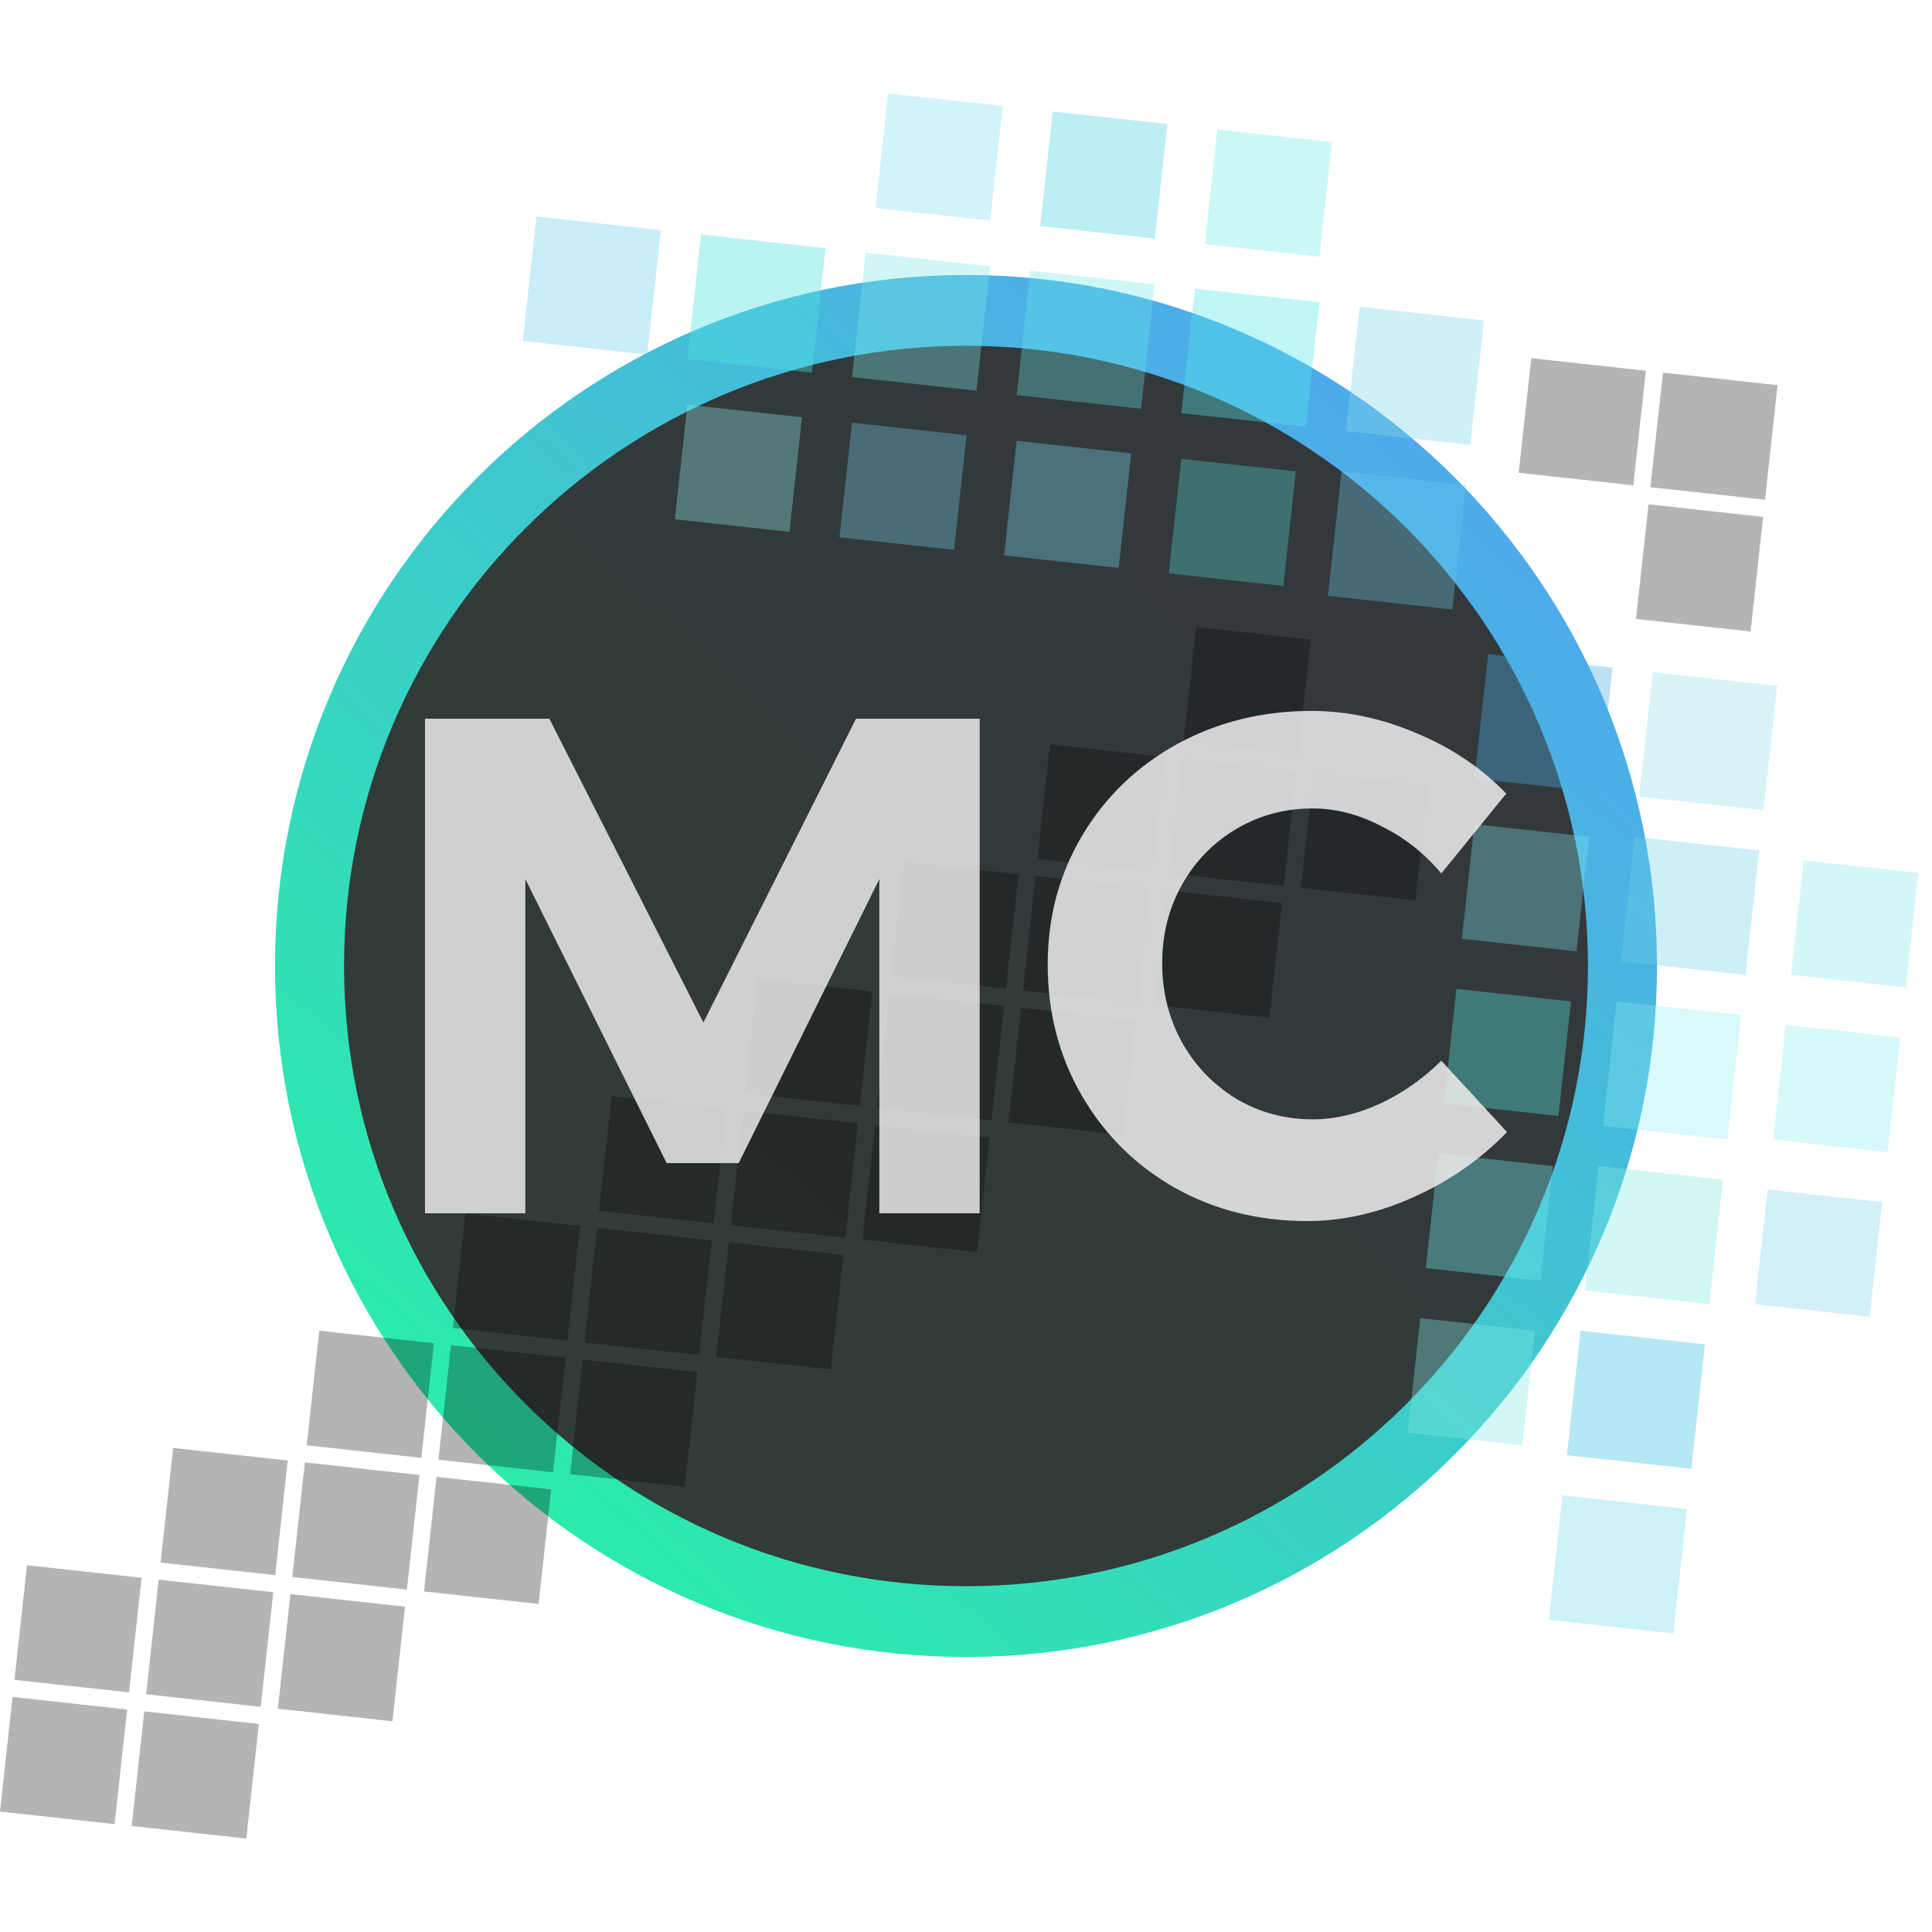
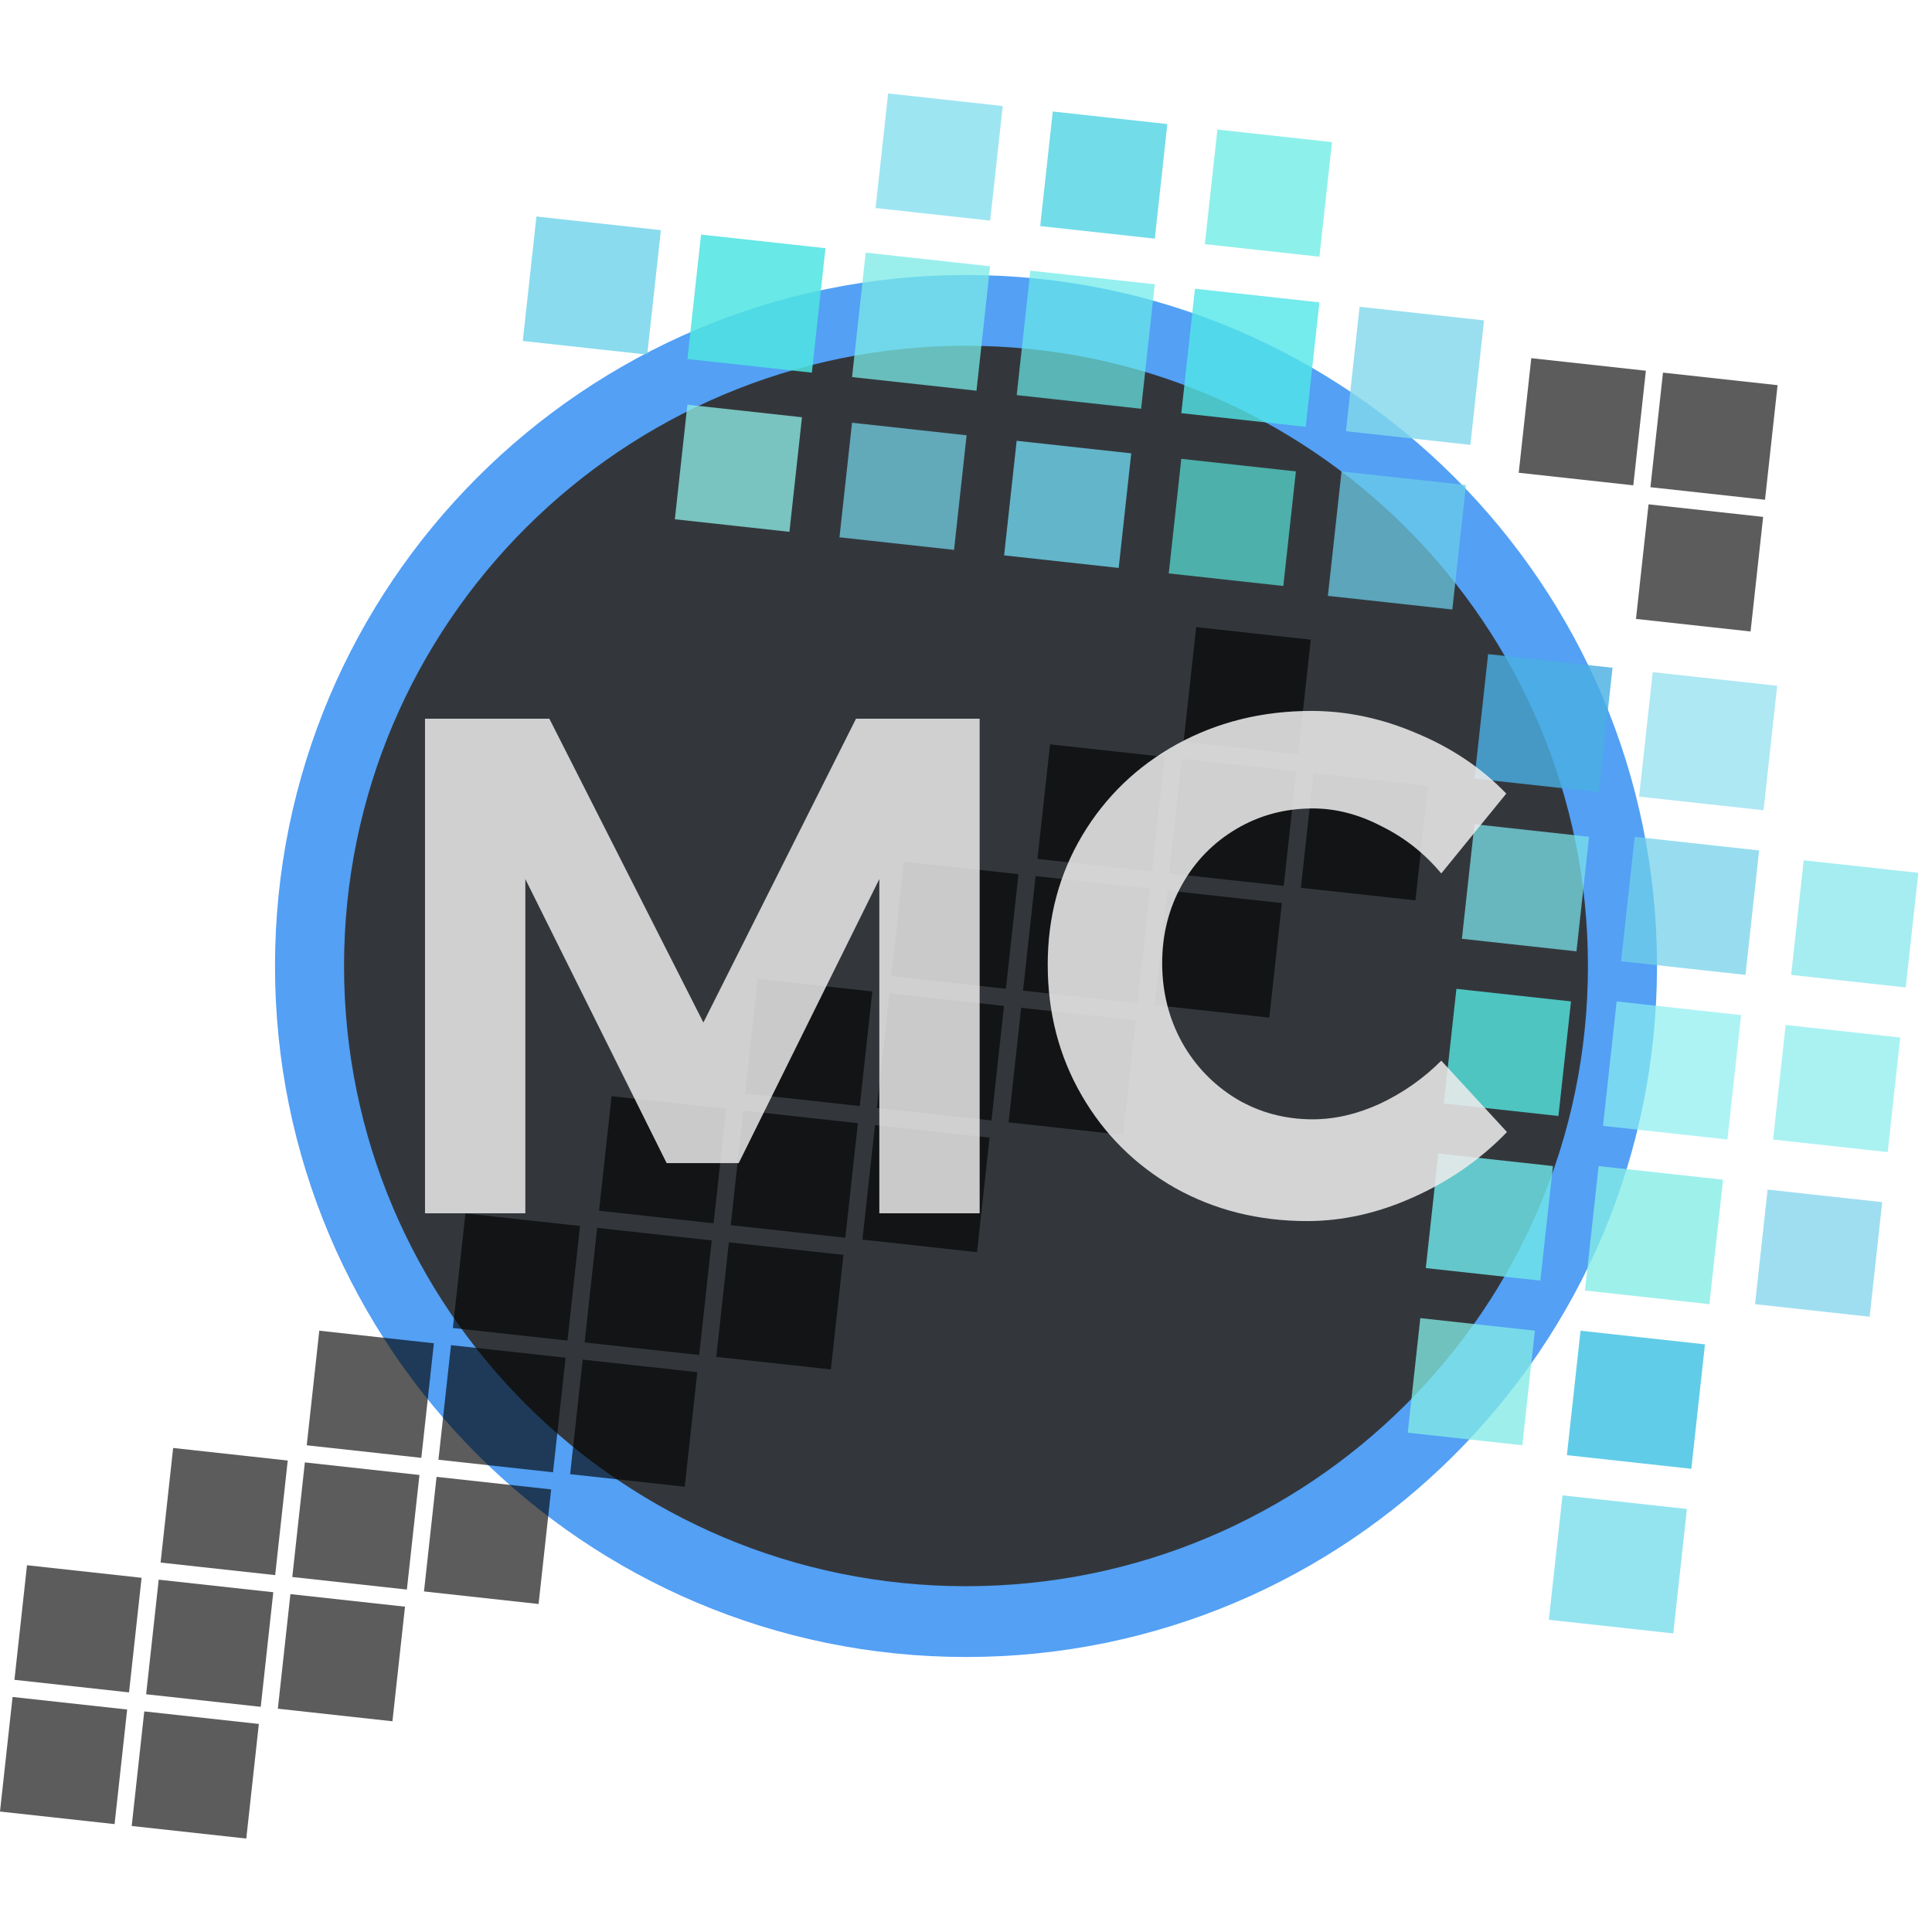
- <svg xmlns="http://www.w3.org/2000/svg" xmlns:ns1="http://www.openswatchbook.org/uri/2009/osb" xmlns:xlink="http://www.w3.org/1999/xlink" id="Layer_1" viewBox="0 0 131.25 131.25" height="140" width="140" version="1.1">
+ <svg xmlns="http://www.w3.org/2000/svg" xmlns:ns1="http://www.openswatchbook.org/uri/2009/osb" id="Layer_1" viewBox="0 0 131.25 131.25" height="140" width="140" version="1.1">
  <defs id="defs4221">
    <linearGradient id="linearGradient4964" ns1:paint="solid">
      <stop style="stop-color:#0e5001;stop-opacity:1;;opacity:0.961" offset="0" id="stop4962" />
    </linearGradient>
    <clipPath clipPathUnits="userSpaceOnUse" id="clipPath4615">
      <circle style="opacity:0.996;fill:#13f102;fill-opacity:1;stroke:none;stroke-width:0.922;stroke-linecap:square;stroke-linejoin:miter;stroke-miterlimit:4;stroke-dasharray:none;stroke-opacity:1" id="circle4617" cx="70" cy="70" r="46.943" transform="rotate(47.69349)" />
    </clipPath>
    <linearGradient spreadMethod="pad" x1="598.44" x2="535.22" gradientTransform="matrix(1.4727,0,0,2.2155,-235.17,-536.78)" y1="560.7" gradientUnits="userSpaceOnUse" y2="601.17" id="BlueGreenGradient-3">
      <stop style="stop-color:#1ffa9b;stop-opacity:1;opacity:0.969" offset="0" stop-color="#f28317" id="stop12523" />
      <stop style="stop-color:#509ef5;stop-opacity:1;opacity:0.989" offset="1" stop-color="#f8fa1f" id="stop12525" />
    </linearGradient>
-     <linearGradient xlink:href="#BlueGreenGradient-3" id="linearGradient4603-216" x1="-67.741" y1="98.779" x2="56.732" y2="98.334" gradientUnits="userSpaceOnUse" gradientTransform="matrix(1.037066,0,0,1,-2.533236,0)" />
  </defs>
  <g id="layer5" style="display:inline;opacity:0.989" transform="translate(-17.6764,20.54466)" />
  <g id="layer4" style="display:inline;opacity:0.999" transform="translate(-17.6764,20.54466)" />
  <g id="layer3" transform="translate(-17.6764,20.54466)">
-     <path transform="rotate(-47.69349,-21.53721,-27.50573)" style="opacity:0.978;fill:url(#linearGradient4603-216);fill-opacity:1.0;stroke:none;stroke-width:0.962;stroke-linecap:square;stroke-linejoin:miter;stroke-miterlimit:4;stroke-dasharray:none;stroke-opacity:1" d="M -75.375,96.598 -2.294,30.5 65.473,105.165 -7.369,171.174 Z" id="rect4585" clip-path="url(#clipPath4615)" />
+     <path transform="rotate(-47.69349,-21.53721,-27.50573)" style="opacity:0.978;fill:#509ef5;fill-opacity:1;stroke:none;stroke-width:0.962;stroke-linecap:square;stroke-linejoin:miter;stroke-miterlimit:4;stroke-dasharray:none;stroke-opacity:1" d="M -75.375,96.598 -2.294,30.5 65.473,105.165 -7.369,171.174 Z" id="rect4585" clip-path="url(#clipPath4615)" />
  </g>
  <g id="layer2" transform="translate(-17.6764,20.54466)">
    <ellipse cy="45.08" cx="83.301" id="path4670" style="opacity:0.967;fill:#313030;fill-opacity:0.968;stroke:none;stroke-width:0.922;stroke-linecap:square;stroke-linejoin:miter;stroke-miterlimit:4;stroke-dasharray:none;stroke-opacity:1" rx="42.252" ry="42.134" />
  </g>
  <g id="layer10" transform="translate(5.381034,43.60209)" style="display:inline">
    <g style="display:inline;opacity:0.973" id="g14325" transform="rotate(-70.89588,132.0435,-27.86217)" />
-     <g style="display:inline;opacity:0.464" id="g14445" transform="rotate(6.25701,-690.6843,-768.7015)">
+     <g style="display:inline;opacity:1" id="g14445" transform="rotate(6.25701,-690.6843,-768.7015)">
      <rect style="display:inline;opacity:0.786;fill:#59e7de;fill-opacity:0.863;stroke:none;stroke-width:0.365;stroke-linecap:square;stroke-linejoin:miter;stroke-miterlimit:4;stroke-dasharray:none;stroke-opacity:1" id="rect5637-5" width="7.831" height="7.831" x="152.735" y="-100.373" />
      <rect style="display:inline;opacity:0.817;fill:#68e8e7;fill-opacity:0.863;stroke:none;stroke-width:0.397;stroke-linecap:square;stroke-linejoin:miter;stroke-miterlimit:4;stroke-dasharray:none;stroke-opacity:1" id="rect5637-35" width="8.504" height="8.505" x="141.147" y="-111.962" />
      <rect style="display:inline;opacity:0.86;fill:#7be2eb;fill-opacity:0.863;stroke:none;stroke-width:0.365;stroke-linecap:square;stroke-linejoin:miter;stroke-miterlimit:4;stroke-dasharray:none;stroke-opacity:1" id="rect5637-62" width="7.831" height="7.831" x="175.237" y="-77.87" />
      <rect style="display:inline;opacity:0.811;fill:#8beeef;fill-opacity:0.863;stroke:none;stroke-width:0.397;stroke-linecap:square;stroke-linejoin:miter;stroke-miterlimit:4;stroke-dasharray:none;stroke-opacity:1" id="rect5637-9" width="8.504" height="8.505" x="186.151" y="-66.955" />
      <rect style="display:inline;opacity:0.87;fill:#7aeae6;fill-opacity:0.863;stroke:none;stroke-width:0.397;stroke-linecap:square;stroke-linejoin:miter;stroke-miterlimit:4;stroke-dasharray:none;stroke-opacity:1" id="rect5637-1" width="8.504" height="8.505" x="129.895" y="-111.962" />
      <rect style="display:inline;opacity:0.991;fill:#4fe4e2;fill-opacity:0.863;stroke:none;stroke-width:0.397;stroke-linecap:square;stroke-linejoin:miter;stroke-miterlimit:4;stroke-dasharray:none;stroke-opacity:1" id="rect5637" width="8.504" height="8.505" x="118.644" y="-111.962" />
      <rect style="display:inline;opacity:0.908;fill:#83ebe5;fill-opacity:0.863;stroke:none;stroke-width:0.397;stroke-linecap:square;stroke-linejoin:miter;stroke-miterlimit:4;stroke-dasharray:none;stroke-opacity:1" id="rect5637-2" width="8.504" height="8.505" x="186.151" y="-55.703" />
      <rect style="display:inline;opacity:0.97;fill:#43c3e3;fill-opacity:0.863;stroke:none;stroke-width:0.397;stroke-linecap:square;stroke-linejoin:miter;stroke-miterlimit:4;stroke-dasharray:none;stroke-opacity:1" id="rect5637-70" width="8.504" height="8.505" x="186.151" y="-44.451" />
      <rect style="display:inline;opacity:0.848;fill:#6bcce9;fill-opacity:0.863;stroke:none;stroke-width:0.397;stroke-linecap:square;stroke-linejoin:miter;stroke-miterlimit:4;stroke-dasharray:none;stroke-opacity:1" id="rect5637-93" width="8.504" height="8.505" x="163.649" y="-100.71" />
      <rect style="display:inline;opacity:0.944;fill:#4aafe3;fill-opacity:0.863;stroke:none;stroke-width:0.397;stroke-linecap:square;stroke-linejoin:miter;stroke-miterlimit:4;stroke-dasharray:none;stroke-opacity:1" id="rect5637-6" width="8.504" height="8.505" x="174.9" y="-89.458" />
      <rect style="display:inline;opacity:0.933;fill:#53e5e7;fill-opacity:0.863;stroke:none;stroke-width:0.397;stroke-linecap:square;stroke-linejoin:miter;stroke-miterlimit:4;stroke-dasharray:none;stroke-opacity:1" id="rect5637-0" width="8.504" height="8.505" x="152.398" y="-111.962" />
      <rect style="display:inline;opacity:0.85;fill:#72d0e8;fill-opacity:0.863;stroke:none;stroke-width:0.397;stroke-linecap:square;stroke-linejoin:miter;stroke-miterlimit:4;stroke-dasharray:none;stroke-opacity:1" id="rect5637-626" width="8.504" height="8.505" x="186.151" y="-78.206" />
      <rect style="display:inline;opacity:0.898;fill:#49d3e3;fill-opacity:0.863;stroke:none;stroke-width:0.365;stroke-linecap:square;stroke-linejoin:miter;stroke-miterlimit:4;stroke-dasharray:none;stroke-opacity:1" id="rect5637-18" width="7.831" height="7.831" x="141.483" y="-122.877" />
      <rect style="display:inline;opacity:0.907;fill:#83dded;fill-opacity:0.863;stroke:none;stroke-width:0.365;stroke-linecap:square;stroke-linejoin:miter;stroke-miterlimit:4;stroke-dasharray:none;stroke-opacity:1" id="rect5637-79" width="7.831" height="7.831" x="130.232" y="-122.877" />
      <rect style="display:inline;opacity:0.952;fill:#6dcfe7;fill-opacity:0.863;stroke:none;stroke-width:0.365;stroke-linecap:square;stroke-linejoin:miter;stroke-miterlimit:4;stroke-dasharray:none;stroke-opacity:1" id="rect5637-20" width="7.831" height="7.831" x="141.483" y="-100.373" />
      <rect style="display:inline;opacity:0.828;fill:#74d6ec;fill-opacity:0.863;stroke:none;stroke-width:0.365;stroke-linecap:square;stroke-linejoin:miter;stroke-miterlimit:4;stroke-dasharray:none;stroke-opacity:1" id="rect5637-23" width="7.831" height="7.831" x="130.232" y="-100.373" />
      <rect style="display:inline;opacity:0.925;fill:#55e9e3;fill-opacity:0.863;stroke:none;stroke-width:0.365;stroke-linecap:square;stroke-linejoin:miter;stroke-miterlimit:4;stroke-dasharray:none;stroke-opacity:1" id="rect5637-75" width="7.831" height="7.831" x="175.237" y="-66.618" />
      <rect style="display:inline;opacity:0.951;fill:#6ee5ea;fill-opacity:0.863;stroke:none;stroke-width:0.365;stroke-linecap:square;stroke-linejoin:miter;stroke-miterlimit:4;stroke-dasharray:none;stroke-opacity:1" id="rect5637-92" width="7.831" height="7.831" x="175.237" y="-55.366" />
      <rect style="display:inline;opacity:0.926;fill:#87d5ec;fill-opacity:0.863;stroke:none;stroke-width:0.365;stroke-linecap:square;stroke-linejoin:miter;stroke-miterlimit:4;stroke-dasharray:none;stroke-opacity:1" id="rect5637-28" width="7.831" height="7.831" x="197.739" y="-55.366" />
      <rect style="display:inline;opacity:0.814;fill:#85ebec;fill-opacity:0.863;stroke:none;stroke-width:0.365;stroke-linecap:square;stroke-linejoin:miter;stroke-miterlimit:4;stroke-dasharray:none;stroke-opacity:1" id="rect5637-97" width="7.831" height="7.831" x="197.739" y="-66.618" />
      <rect style="display:inline;opacity:0.946;fill:#83d8eb;fill-opacity:0.863;stroke:none;stroke-width:0.397;stroke-linecap:square;stroke-linejoin:miter;stroke-miterlimit:4;stroke-dasharray:none;stroke-opacity:1" id="rect5637-3" width="8.504" height="8.505" x="163.649" y="-111.962" />
      <rect style="display:inline;opacity:0.829;fill:#8ddeee;fill-opacity:0.863;stroke:none;stroke-width:0.397;stroke-linecap:square;stroke-linejoin:miter;stroke-miterlimit:4;stroke-dasharray:none;stroke-opacity:1" id="rect5637-61" width="8.504" height="8.505" x="186.151" y="-89.458" />
      <rect style="display:inline;opacity:0.827;fill:#81e5eb;fill-opacity:0.863;stroke:none;stroke-width:0.365;stroke-linecap:square;stroke-linejoin:miter;stroke-miterlimit:4;stroke-dasharray:none;stroke-opacity:1" id="rect5637-29" width="7.831" height="7.831" x="197.739" y="-77.87" />
      <rect style="display:inline;opacity:0.886;fill:#6bebe3;fill-opacity:0.863;stroke:none;stroke-width:0.365;stroke-linecap:square;stroke-linejoin:miter;stroke-miterlimit:4;stroke-dasharray:none;stroke-opacity:1" id="rect5637-31" width="7.831" height="7.831" x="152.735" y="-122.877" />
      <rect style="display:inline;opacity:0.796;fill:#55c9e5;fill-opacity:0.863;stroke:none;stroke-width:0.397;stroke-linecap:square;stroke-linejoin:miter;stroke-miterlimit:4;stroke-dasharray:none;stroke-opacity:1" id="rect5637-94" width="8.504" height="8.505" x="107.393" y="-111.962" />
      <rect style="display:inline;opacity:0.887;fill:#8dece7;fill-opacity:0.863;stroke:none;stroke-width:0.365;stroke-linecap:square;stroke-linejoin:miter;stroke-miterlimit:4;stroke-dasharray:none;stroke-opacity:1" id="rect5637-78" width="7.831" height="7.831" x="118.981" y="-100.373" />
      <rect style="display:inline;opacity:0.954;fill:#7edeed;fill-opacity:0.863;stroke:none;stroke-width:0.397;stroke-linecap:square;stroke-linejoin:miter;stroke-miterlimit:4;stroke-dasharray:none;stroke-opacity:1" id="rect5637-50" width="8.504" height="8.505" x="186.151" y="-33.2" />
      <rect style="display:inline;opacity:0.9;fill:#82eae4;fill-opacity:0.863;stroke:none;stroke-width:0.365;stroke-linecap:square;stroke-linejoin:miter;stroke-miterlimit:4;stroke-dasharray:none;stroke-opacity:1" id="rect5637-10" width="7.831" height="7.831" x="175.237" y="-44.115" />
      <rect style="display:inline;opacity:0.987;fill:#000000;fill-opacity:0.648;stroke:none;stroke-width:0.365;stroke-linecap:square;stroke-linejoin:miter;stroke-miterlimit:4;stroke-dasharray:none;stroke-opacity:1" id="rect5637-7-1" width="7.831" height="7.831" x="163.986" y="-80.12" />
      <rect style="display:inline;opacity:0.987;fill:#000000;fill-opacity:0.648;stroke:none;stroke-width:0.365;stroke-linecap:square;stroke-linejoin:miter;stroke-miterlimit:4;stroke-dasharray:none;stroke-opacity:1" id="rect5637-7-5" width="7.831" height="7.831" x="154.985" y="-80.12" />
      <rect style="display:inline;opacity:0.987;fill:#000000;fill-opacity:0.648;stroke:none;stroke-width:0.365;stroke-linecap:square;stroke-linejoin:miter;stroke-miterlimit:4;stroke-dasharray:none;stroke-opacity:1" id="rect5637-7-54" width="7.831" height="7.831" x="154.985" y="-71.119" />
      <rect style="display:inline;opacity:0.987;fill:#000000;fill-opacity:0.648;stroke:none;stroke-width:0.365;stroke-linecap:square;stroke-linejoin:miter;stroke-miterlimit:4;stroke-dasharray:none;stroke-opacity:1" id="rect5637-7-7" width="7.831" height="7.831" x="145.984" y="-71.119" />
      <rect style="display:inline;opacity:0.987;fill:#000000;fill-opacity:0.648;stroke:none;stroke-width:0.365;stroke-linecap:square;stroke-linejoin:miter;stroke-miterlimit:4;stroke-dasharray:none;stroke-opacity:1" id="rect5637-7-6" width="7.831" height="7.831" x="145.984" y="-62.117" />
      <rect style="display:inline;opacity:0.987;fill:#000000;fill-opacity:0.648;stroke:none;stroke-width:0.365;stroke-linecap:square;stroke-linejoin:miter;stroke-miterlimit:4;stroke-dasharray:none;stroke-opacity:1" id="rect5637-7-56" width="7.831" height="7.831" x="136.983" y="-62.117" />
      <rect style="display:inline;opacity:0.987;fill:#000000;fill-opacity:0.648;stroke:none;stroke-width:0.365;stroke-linecap:square;stroke-linejoin:miter;stroke-miterlimit:4;stroke-dasharray:none;stroke-opacity:1" id="rect5637-7-9" width="7.831" height="7.831" x="175.624" y="-109.762" />
      <rect style="display:inline;opacity:0.987;fill:#000000;fill-opacity:0.648;stroke:none;stroke-width:0.365;stroke-linecap:square;stroke-linejoin:miter;stroke-miterlimit:4;stroke-dasharray:none;stroke-opacity:1" id="rect5637-7-3" width="7.831" height="7.831" x="184.625" y="-100.76" />
      <rect style="display:inline;opacity:0.987;fill:#000000;fill-opacity:0.648;stroke:none;stroke-width:0.365;stroke-linecap:square;stroke-linejoin:miter;stroke-miterlimit:4;stroke-dasharray:none;stroke-opacity:1" id="rect5637-7-74" width="7.831" height="7.831" x="184.625" y="-109.762" />
      <rect style="display:inline;opacity:0.987;fill:#000000;fill-opacity:0.648;stroke:none;stroke-width:0.365;stroke-linecap:square;stroke-linejoin:miter;stroke-miterlimit:4;stroke-dasharray:none;stroke-opacity:1" id="rect5637-7-52" width="7.831" height="7.831" x="154.985" y="-89.121" />
      <rect style="display:inline;opacity:0.987;fill:#000000;fill-opacity:0.648;stroke:none;stroke-width:0.365;stroke-linecap:square;stroke-linejoin:miter;stroke-miterlimit:4;stroke-dasharray:none;stroke-opacity:1" id="rect5637-7-547" width="7.831" height="7.831" x="145.984" y="-80.12" />
      <rect style="display:inline;opacity:0.987;fill:#000000;fill-opacity:0.648;stroke:none;stroke-width:0.365;stroke-linecap:square;stroke-linejoin:miter;stroke-miterlimit:4;stroke-dasharray:none;stroke-opacity:1" id="rect5637-7-4" width="7.831" height="7.831" x="136.983" y="-71.119" />
      <rect style="display:inline;opacity:0.987;fill:#000000;fill-opacity:0.648;stroke:none;stroke-width:0.365;stroke-linecap:square;stroke-linejoin:miter;stroke-miterlimit:4;stroke-dasharray:none;stroke-opacity:1" id="rect5637-7-43" width="7.831" height="7.831" x="127.982" y="-62.117" />
      <rect style="display:inline;opacity:0.987;fill:#000000;fill-opacity:0.648;stroke:none;stroke-width:0.365;stroke-linecap:square;stroke-linejoin:miter;stroke-miterlimit:4;stroke-dasharray:none;stroke-opacity:1" id="rect5637-7-0" width="7.831" height="7.831" x="136.983" y="-53.116" />
      <rect style="display:inline;opacity:0.987;fill:#000000;fill-opacity:0.648;stroke:none;stroke-width:0.365;stroke-linecap:square;stroke-linejoin:miter;stroke-miterlimit:4;stroke-dasharray:none;stroke-opacity:1" id="rect5637-7-78" width="7.831" height="7.831" x="127.982" y="-53.116" />
      <rect style="display:inline;opacity:0.987;fill:#000000;fill-opacity:0.648;stroke:none;stroke-width:0.365;stroke-linecap:square;stroke-linejoin:miter;stroke-miterlimit:4;stroke-dasharray:none;stroke-opacity:1" id="rect5637-7-68" width="7.831" height="7.831" x="118.981" y="-53.116" />
      <rect style="display:inline;opacity:0.987;fill:#000000;fill-opacity:0.648;stroke:none;stroke-width:0.365;stroke-linecap:square;stroke-linejoin:miter;stroke-miterlimit:4;stroke-dasharray:none;stroke-opacity:1" id="rect5637-7-8" width="7.831" height="7.831" x="127.982" y="-44.115" />
      <rect style="display:inline;opacity:0.987;fill:#000000;fill-opacity:0.648;stroke:none;stroke-width:0.365;stroke-linecap:square;stroke-linejoin:miter;stroke-miterlimit:4;stroke-dasharray:none;stroke-opacity:1" id="rect5637-7-431" width="7.831" height="7.831" x="118.981" y="-44.115" />
      <rect style="display:inline;opacity:0.987;fill:#000000;fill-opacity:0.648;stroke:none;stroke-width:0.365;stroke-linecap:square;stroke-linejoin:miter;stroke-miterlimit:4;stroke-dasharray:none;stroke-opacity:1" id="rect5637-7-68-4" width="7.831" height="7.831" x="109.98" y="-44.115" />
      <rect style="display:inline;opacity:0.987;fill:#000000;fill-opacity:0.648;stroke:none;stroke-width:0.365;stroke-linecap:square;stroke-linejoin:miter;stroke-miterlimit:4;stroke-dasharray:none;stroke-opacity:1" id="rect5637-7-8-9" width="7.831" height="7.831" x="118.981" y="-35.113" />
      <rect style="display:inline;opacity:0.987;fill:#000000;fill-opacity:0.648;stroke:none;stroke-width:0.365;stroke-linecap:square;stroke-linejoin:miter;stroke-miterlimit:4;stroke-dasharray:none;stroke-opacity:1" id="rect5637-7-431-2" width="7.831" height="7.831" x="109.98" y="-35.113" />
      <rect style="display:inline;opacity:0.987;fill:#000000;fill-opacity:0.648;stroke:none;stroke-width:0.365;stroke-linecap:square;stroke-linejoin:miter;stroke-miterlimit:4;stroke-dasharray:none;stroke-opacity:1" id="rect5637-7-68-9" width="7.831" height="7.831" x="100.979" y="-35.113" />
      <rect style="display:inline;opacity:0.987;fill:#000000;fill-opacity:0.648;stroke:none;stroke-width:0.365;stroke-linecap:square;stroke-linejoin:miter;stroke-miterlimit:4;stroke-dasharray:none;stroke-opacity:1" id="rect5637-7-8-2" width="7.831" height="7.831" x="109.98" y="-26.112" />
      <rect style="display:inline;opacity:0.987;fill:#000000;fill-opacity:0.648;stroke:none;stroke-width:0.365;stroke-linecap:square;stroke-linejoin:miter;stroke-miterlimit:4;stroke-dasharray:none;stroke-opacity:1" id="rect5637-7-431-6" width="7.831" height="7.831" x="100.979" y="-26.112" />
      <rect style="display:inline;opacity:0.987;fill:#000000;fill-opacity:0.648;stroke:none;stroke-width:0.365;stroke-linecap:square;stroke-linejoin:miter;stroke-miterlimit:4;stroke-dasharray:none;stroke-opacity:1" id="rect5637-7-68-6" width="7.831" height="7.831" x="91.978" y="-26.112" />
      <rect style="display:inline;opacity:0.987;fill:#000000;fill-opacity:0.648;stroke:none;stroke-width:0.365;stroke-linecap:square;stroke-linejoin:miter;stroke-miterlimit:4;stroke-dasharray:none;stroke-opacity:1" id="rect5637-7-8-4" width="7.831" height="7.831" x="100.979" y="-17.111" />
      <rect style="display:inline;opacity:0.987;fill:#000000;fill-opacity:0.648;stroke:none;stroke-width:0.365;stroke-linecap:square;stroke-linejoin:miter;stroke-miterlimit:4;stroke-dasharray:none;stroke-opacity:1" id="rect5637-7-431-9" width="7.831" height="7.831" x="91.978" y="-17.111" />
      <rect style="display:inline;opacity:0.987;fill:#000000;fill-opacity:0.648;stroke:none;stroke-width:0.365;stroke-linecap:square;stroke-linejoin:miter;stroke-miterlimit:4;stroke-dasharray:none;stroke-opacity:1" id="rect5637-7-68-5" width="7.831" height="7.831" x="82.977" y="-17.111" />
      <rect style="display:inline;opacity:0.987;fill:#000000;fill-opacity:0.648;stroke:none;stroke-width:0.365;stroke-linecap:square;stroke-linejoin:miter;stroke-miterlimit:4;stroke-dasharray:none;stroke-opacity:1" id="rect5637-7-8-0" width="7.831" height="7.831" x="91.978" y="-8.109" />
      <rect style="display:inline;opacity:0.987;fill:#000000;fill-opacity:0.648;stroke:none;stroke-width:0.365;stroke-linecap:square;stroke-linejoin:miter;stroke-miterlimit:4;stroke-dasharray:none;stroke-opacity:1" id="rect5637-7-431-4" width="7.831" height="7.831" x="82.977" y="-8.109" />
    </g>
  </g>
  <g id="layer1" transform="translate(-17.6764,20.54466)">
    <g style="font-style:normal;font-variant:normal;font-weight:600;font-stretch:normal;font-size:40px;line-height:125%;font-family:'URW Gothic';-inkscape-font-specification:'URW Gothic Semi-Bold';letter-spacing:0px;word-spacing:0px;opacity:0.967;fill:#edecec;fill-opacity:0.901;stroke:none;stroke-width:1px;stroke-linecap:butt;stroke-linejoin:miter;stroke-opacity:1" id="text5012" transform="translate(11.89508,-24.89566)">
      <path d="m 34.654,53.176 h 8.448 l 10.464,20.64 10.368,-20.64 h 8.4 v 33.6 h -6.816 v -22.704 l -9.552,19.296 h -4.896 l -9.6,-19.296 v 22.704 h -6.816 z" style="font-style:normal;font-variant:normal;font-weight:600;font-stretch:normal;font-size:48px;line-height:169.6%;font-family:Montserrat;-inkscape-font-specification:'Montserrat Semi-Bold';text-align:center;letter-spacing:-0.39px;word-spacing:6.87px;text-anchor:middle;opacity:0.962;fill:#edecec;fill-opacity:0.901" id="path3480" />
      <path d="m 103.694,63.688 q -1.728,-2.064 -4.08,-3.216 -2.304,-1.2 -4.656,-1.2 -2.832,0 -5.184,1.392 -2.352,1.392 -3.696,3.792 -1.344,2.4 -1.344,5.328 0,2.928 1.344,5.376 1.344,2.4 3.696,3.84 2.352,1.392 5.184,1.392 2.256,0 4.56,-1.056 2.352,-1.104 4.176,-2.928 l 4.464,4.848 q -2.688,2.784 -6.336,4.416 -3.6,1.632 -7.248,1.632 -4.944,0 -8.976,-2.256 -4.032,-2.304 -6.336,-6.288 -2.304,-3.984 -2.304,-8.88 0,-4.848 2.352,-8.784 2.352,-3.936 6.432,-6.192 4.128,-2.256 9.12,-2.256 3.648,0 7.2,1.536 3.552,1.488 6.048,4.08 z" style="font-style:normal;font-variant:normal;font-weight:600;font-stretch:normal;font-size:48px;line-height:169.6%;font-family:Montserrat;-inkscape-font-specification:'Montserrat Semi-Bold';text-align:center;letter-spacing:-0.39px;word-spacing:6.87px;text-anchor:middle;opacity:0.996;fill:#edecec;fill-opacity:0.901" id="path3482" />
    </g>
  </g>
  <g id="layer6" style="display:inline;opacity:0.973" transform="translate(-17.6764,20.54466)" />
</svg>
